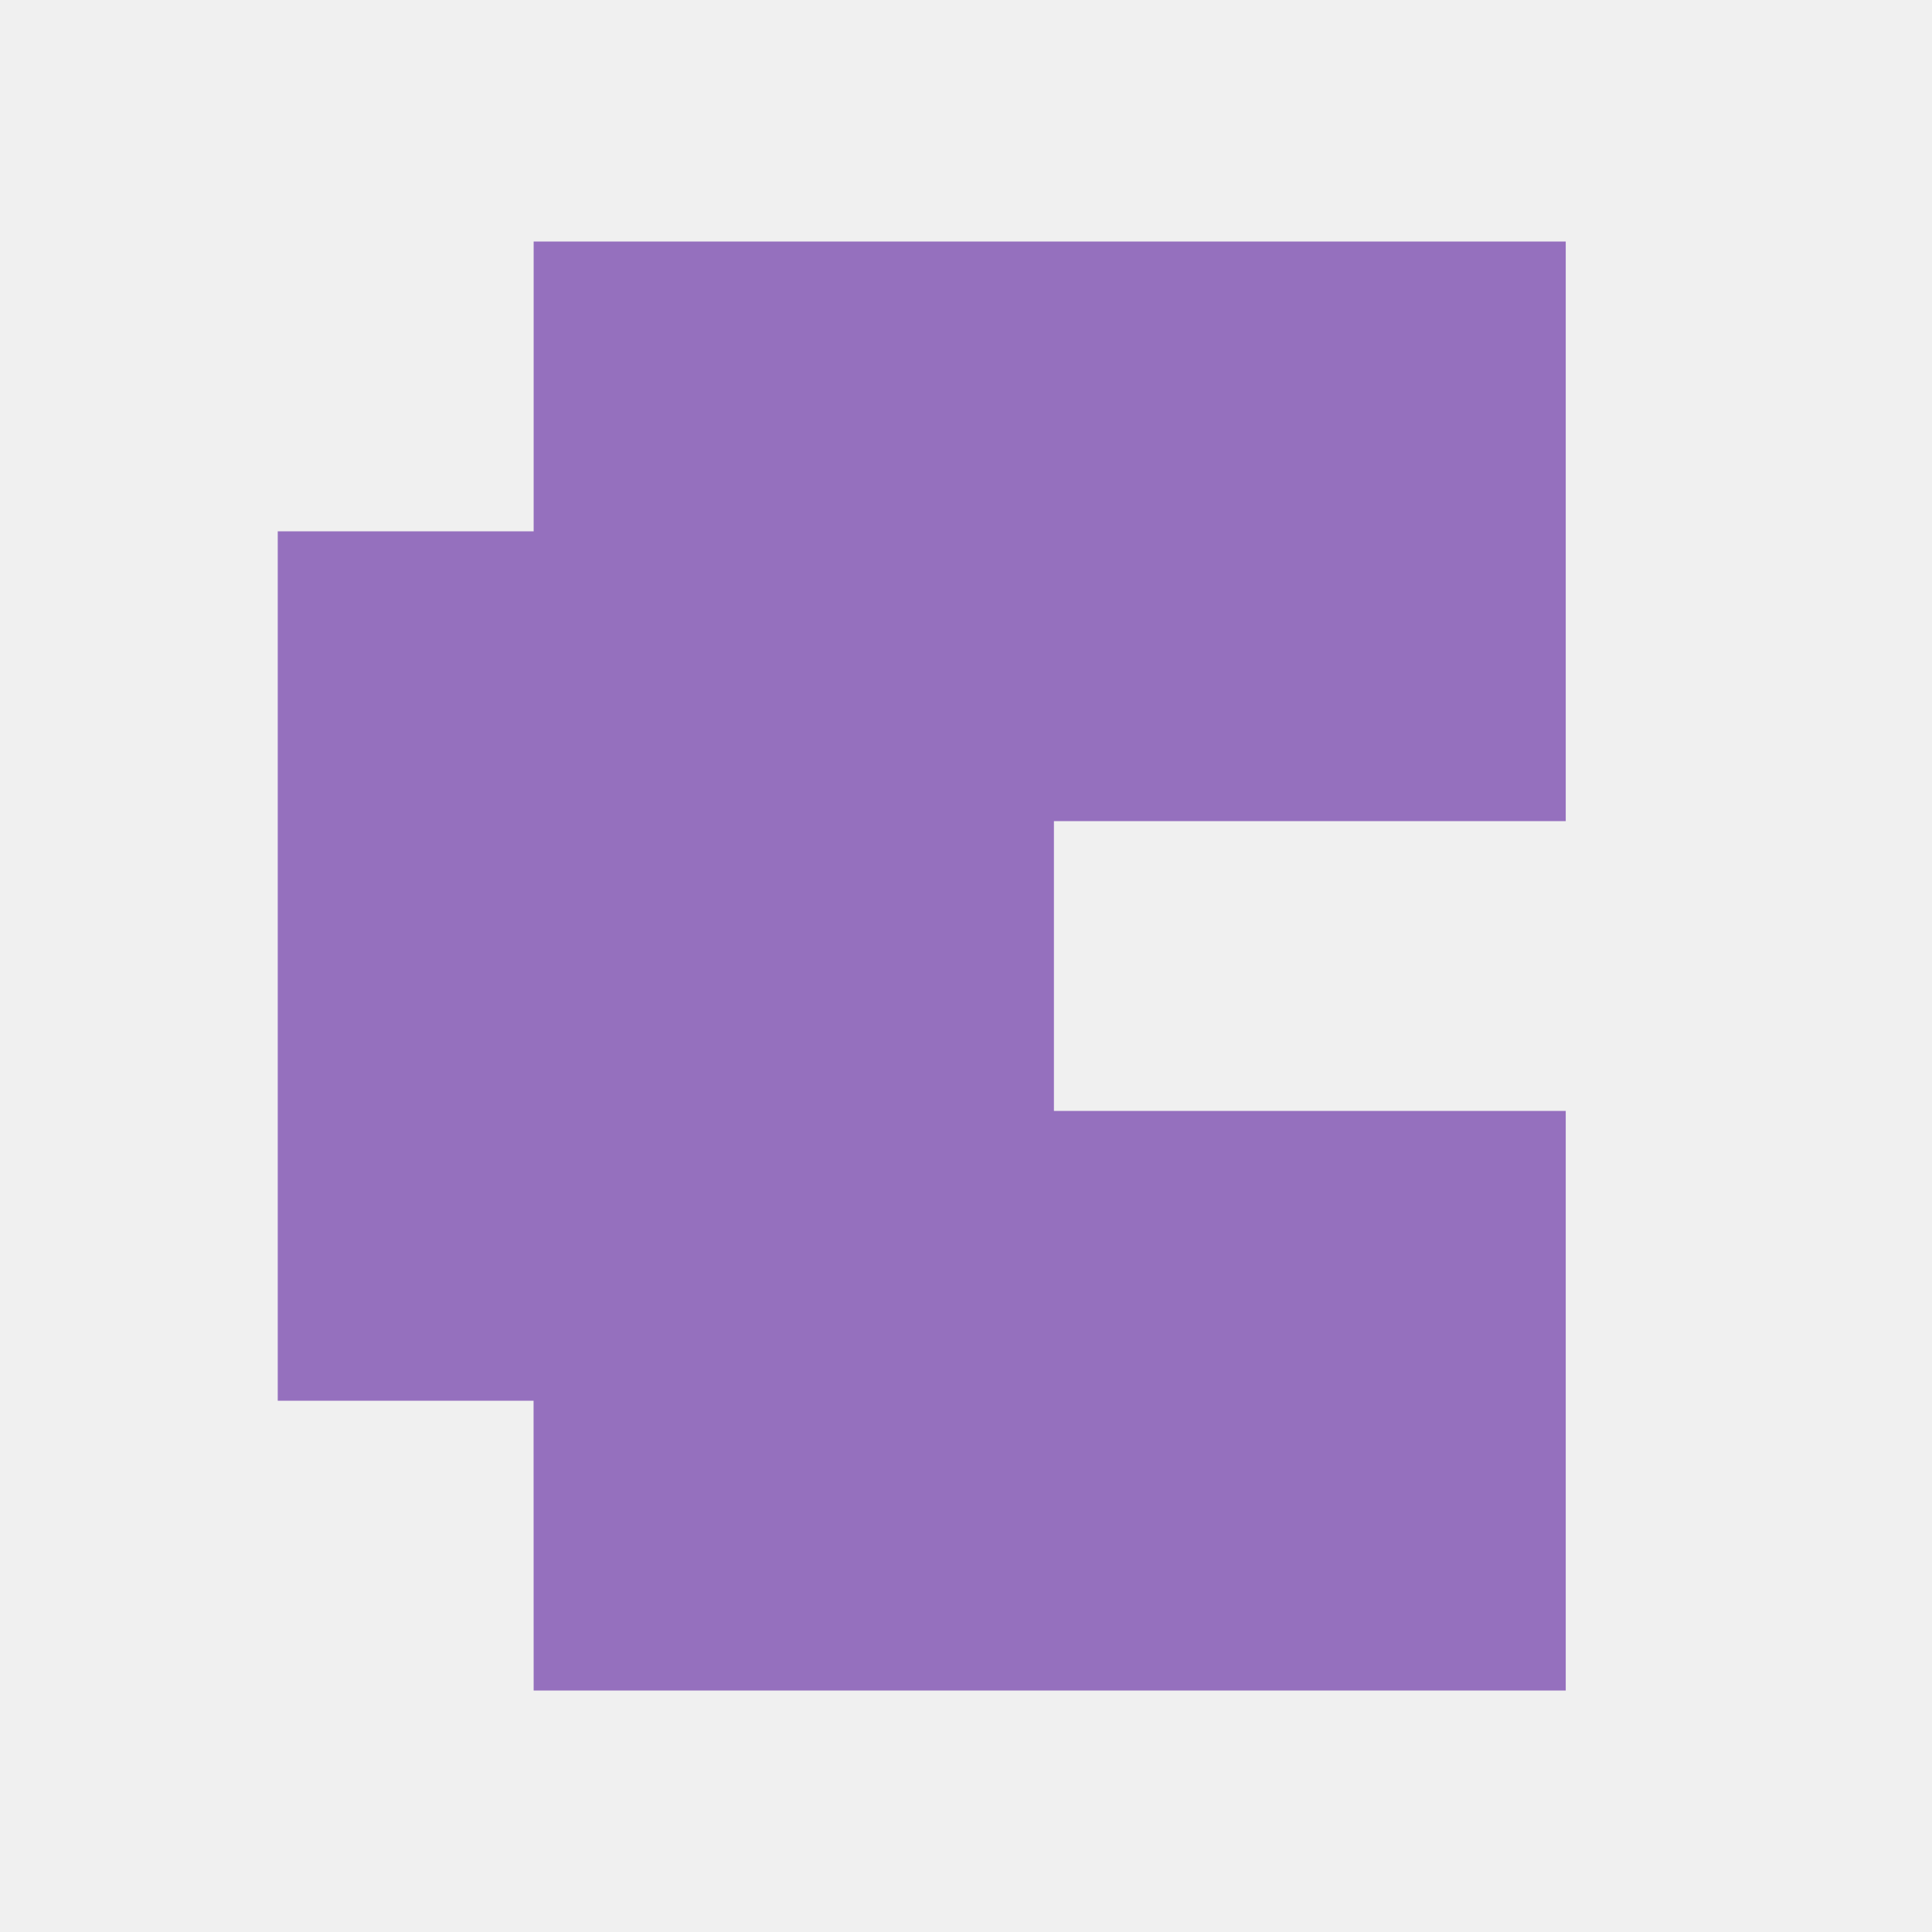
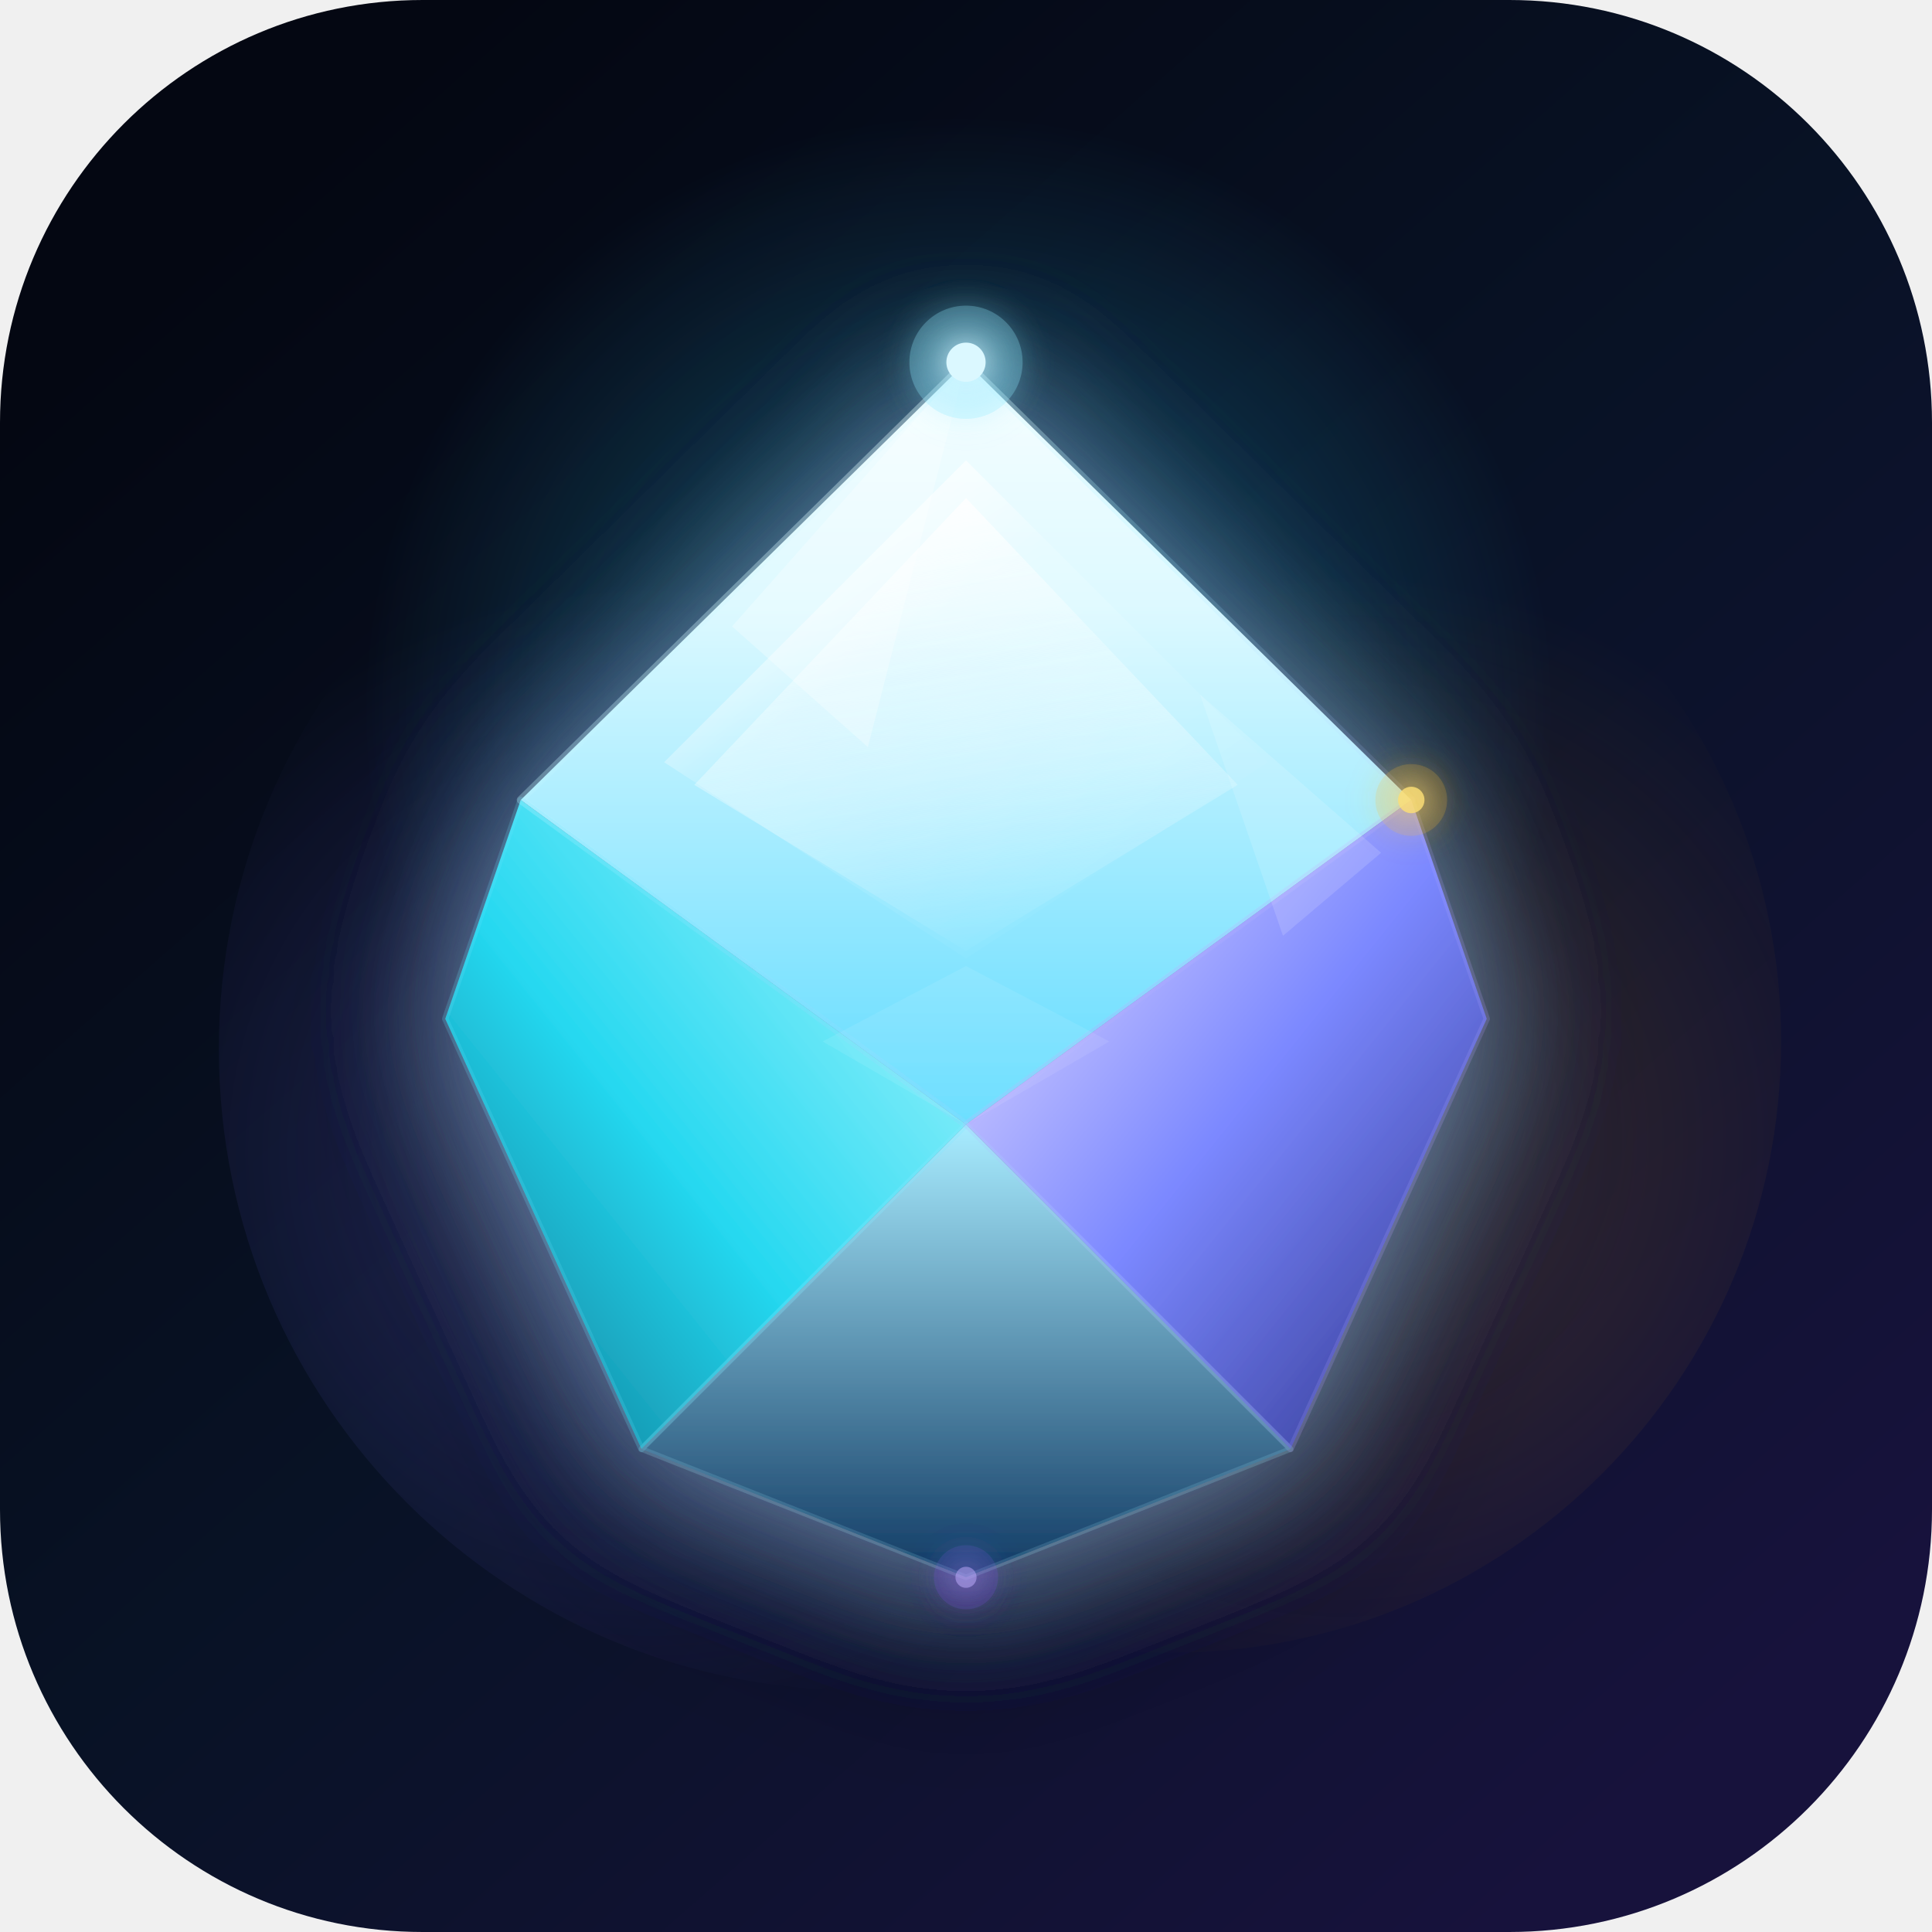
- <svg xmlns="http://www.w3.org/2000/svg" xmlns:xlink="http://www.w3.org/1999/xlink" width="24px" height="24px" viewBox="0 0 24 24" version="1.1">
+ <svg xmlns="http://www.w3.org/2000/svg" viewBox="0 0 512 512">
  <defs>
-     <path d="M0,0 L24,0 L24,24 L0,24 L0,0 Z" id="path-1" />
+     <linearGradient id="bg" x1="14%" y1="10%" x2="86%" y2="92%">
+       <stop offset="0%" stop-color="#040712" />
+       <stop offset="48%" stop-color="#081225" />
+       <stop offset="100%" stop-color="#17123C" />
+     </linearGradient>
+     <radialGradient id="halo-cyan" cx="49%" cy="41%" r="40%">
+       <stop offset="0%" stop-color="#8BEFFF" stop-opacity="0.46" />
+       <stop offset="38%" stop-color="#2DD4FF" stop-opacity="0.22" />
+       <stop offset="100%" stop-color="#2DD4FF" stop-opacity="0" />
+     </radialGradient>
+     <radialGradient id="halo-violet" cx="34%" cy="58%" r="44%">
+       <stop offset="0%" stop-color="#B7A6FF" stop-opacity="0.26" />
+       <stop offset="55%" stop-color="#7C6DFF" stop-opacity="0.12" />
+       <stop offset="100%" stop-color="#7C6DFF" stop-opacity="0" />
+     </radialGradient>
+     <radialGradient id="halo-amber" cx="64%" cy="58%" r="46%">
+       <stop offset="0%" stop-color="#FFD9A0" stop-opacity="0.18" />
+       <stop offset="56%" stop-color="#F59E0B" stop-opacity="0.08" />
+       <stop offset="100%" stop-color="#F59E0B" stop-opacity="0" />
+     </radialGradient>
+     <linearGradient id="gem-top" x1="50%" y1="0%" x2="50%" y2="100%">
+       <stop offset="0%" stop-color="#F8FEFF" />
+       <stop offset="32%" stop-color="#DDF9FF" />
+       <stop offset="100%" stop-color="#5FDBFF" />
+     </linearGradient>
+     <linearGradient id="gem-left" x1="100%" y1="0%" x2="0%" y2="100%">
+       <stop offset="0%" stop-color="#B6F8FF" />
+       <stop offset="56%" stop-color="#25D8F0" />
+       <stop offset="100%" stop-color="#0D728D" />
+     </linearGradient>
+     <linearGradient id="gem-right" x1="0%" y1="0%" x2="100%" y2="100%">
+       <stop offset="0%" stop-color="#F0E6FF" />
+       <stop offset="50%" stop-color="#7B88FF" />
+       <stop offset="100%" stop-color="#2A2F86" />
+     </linearGradient>
+     <linearGradient id="gem-bottom" x1="50%" y1="0%" x2="50%" y2="100%">
+       <stop offset="0%" stop-color="#A8ECFF" />
+       <stop offset="100%" stop-color="#113A63" />
+     </linearGradient>
+     <linearGradient id="gem-core" x1="40%" y1="0%" x2="60%" y2="100%">
+       <stop offset="0%" stop-color="#FFFFFF" stop-opacity="0.98" />
+       <stop offset="38%" stop-color="#EAFBFF" stop-opacity="0.6" />
+       <stop offset="100%" stop-color="#FFFFFF" stop-opacity="0" />
+     </linearGradient>
+     <linearGradient id="sheen" x1="18%" y1="12%" x2="82%" y2="88%">
+       <stop offset="0%" stop-color="#FFFFFF" stop-opacity="0.88" />
+       <stop offset="32%" stop-color="#FFFFFF" stop-opacity="0.16" />
+       <stop offset="100%" stop-color="#FFFFFF" stop-opacity="0" />
+     </linearGradient>
+     <linearGradient id="rim" x1="22%" y1="12%" x2="78%" y2="88%">
+       <stop offset="0%" stop-color="#F6FDFF" stop-opacity="0.42" />
+       <stop offset="42%" stop-color="#9CEEFF" stop-opacity="0.18" />
+       <stop offset="100%" stop-color="#C4B5FD" stop-opacity="0.1" />
+     </linearGradient>
+     <filter id="shadow" x="-30%" y="-22%" width="160%" height="164%">
+       <feDropShadow dx="0" dy="14" stdDeviation="18" flood-color="#020617" flood-opacity="0.72" />
+     </filter>
+     <filter id="glow" x="-55%" y="-55%" width="210%" height="210%">
+       <feGaussianBlur stdDeviation="18" result="blur" />
+       <feFlood flood-color="#42DBFF" flood-opacity="0.34" result="cyan" />
+       <feFlood flood-color="#7C6DFF" flood-opacity="0.16" result="violet" />
+       <feFlood flood-color="#F59E0B" flood-opacity="0.12" result="amber" />
+       <feComposite in="cyan" in2="blur" operator="in" result="cyanGlow" />
+       <feComposite in="violet" in2="blur" operator="in" result="violetGlow" />
+       <feComposite in="amber" in2="blur" operator="in" result="amberGlow" />
+       <feMerge>
+         <feMergeNode in="cyanGlow" />
+         <feMergeNode in="violetGlow" />
+         <feMergeNode in="amberGlow" />
+         <feMergeNode in="SourceGraphic" />
+       </feMerge>
+     </filter>
+     <filter id="spark" x="-140%" y="-140%" width="380%" height="380%">
+       <feGaussianBlur stdDeviation="4" result="b" />
+       <feMerge>
+         <feMergeNode in="b" />
+         <feMergeNode in="SourceGraphic" />
+       </feMerge>
+     </filter>
  </defs>
-   <g id="favicon" stroke="none" fill="none" xlink:href="#path-1" fill-rule="evenodd" stroke-width="1">
-     <g id="Group" transform="translate(3.4502, 3)" fill="#9570BE">
-       <path d="M3.179,3.6 L3.179,0 L16,0 L16,3.6 L3.179,3.6 Z M9.642,7.2 L9.642,10.8 L0,10.8 L0,3.6 L16,3.6 L16,7.2 L9.642,7.2 Z M3.179,18 L3.178,14.4 L0,14.4 L0,10.8 L16,10.8 L16,18 L3.179,18 Z" id="Combined-Shape" fill-rule="nonzero" />
+   <rect width="512" height="512" rx="112" fill="url(#bg)" />
+   <circle cx="258" cy="224" r="196" fill="url(#halo-cyan)" />
+   <circle cx="228" cy="278" r="170" fill="url(#halo-violet)" />
+   <circle cx="310" cy="276" r="162" fill="url(#halo-amber)" />
+   <g filter="url(#shadow)">
+     <ellipse cx="256" cy="318" rx="108" ry="28" fill="#020617" opacity="0.32" />
+     <g transform="translate(256 246)" filter="url(#glow)">
+       <path d="M0 -150 L118 -34 L0 52 L-118 -34 Z" fill="url(#gem-top)" />
+       <path d="M-118 -34 L0 52 L-86 138 L-138 24 Z" fill="url(#gem-left)" />
+       <path d="M118 -34 L138 24 L86 138 L0 52 Z" fill="url(#gem-right)" />
+       <path d="M-86 138 L0 52 L86 138 L0 172 Z" fill="url(#gem-bottom)" />
+       <path d="M0 -114 L72 -38 L0 6 L-72 -38 Z" fill="url(#gem-core)" opacity="0.9" />
+     </g>
+     <g transform="translate(256 246)">
+       <path d="M0 -150 L118 -34 L0 52 L-118 -34 Z" fill="none" stroke="url(#rim)" stroke-width="2.1" stroke-linejoin="round" />
+       <path d="M-118 -34 L0 52 L-86 138 L-138 24 Z" fill="none" stroke="#71E8FF" stroke-opacity="0.18" stroke-width="1.7" stroke-linejoin="round" />
+       <path d="M118 -34 L138 24 L86 138 L0 52 Z" fill="none" stroke="#B5A8FF" stroke-opacity="0.18" stroke-width="1.7" stroke-linejoin="round" />
+       <path d="M-86 138 L0 52 L86 138 L0 172 Z" fill="none" stroke="#9EE7FF" stroke-opacity="0.16" stroke-width="1.5" stroke-linejoin="round" />
+       <path d="M0 -124 L80 -44 L0 8 L-80 -44 Z" fill="url(#sheen)" />
+       <path d="M0 -150 L-62 -80 L-26 -48 Z" fill="#FFFFFF" opacity="0.28" />
+       <path d="M62 -62 L110 -20 L84 2 Z" fill="#FFFFFF" opacity="0.14" />
+       <path d="M-38 30 L0 52 L38 30 L0 10 Z" fill="#FFFFFF" opacity="0.08" />
+       <g filter="url(#spark)">
+         <circle cx="0" cy="-150" r="5.2" fill="#F8FDFF" />
+         <circle cx="0" cy="-150" r="15" fill="#8EEBFF" opacity="0.28" />
+         <circle cx="118" cy="-34" r="3.5" fill="#FDE68A" opacity="0.82" />
+         <circle cx="118" cy="-34" r="9.5" fill="#FBBF24" opacity="0.18" />
+         <circle cx="0" cy="172" r="2.8" fill="#C4B5FD" opacity="0.5" />
+         <circle cx="0" cy="172" r="8.5" fill="#8B5CF6" opacity="0.14" />
+       </g>
    </g>
  </g>
</svg>
